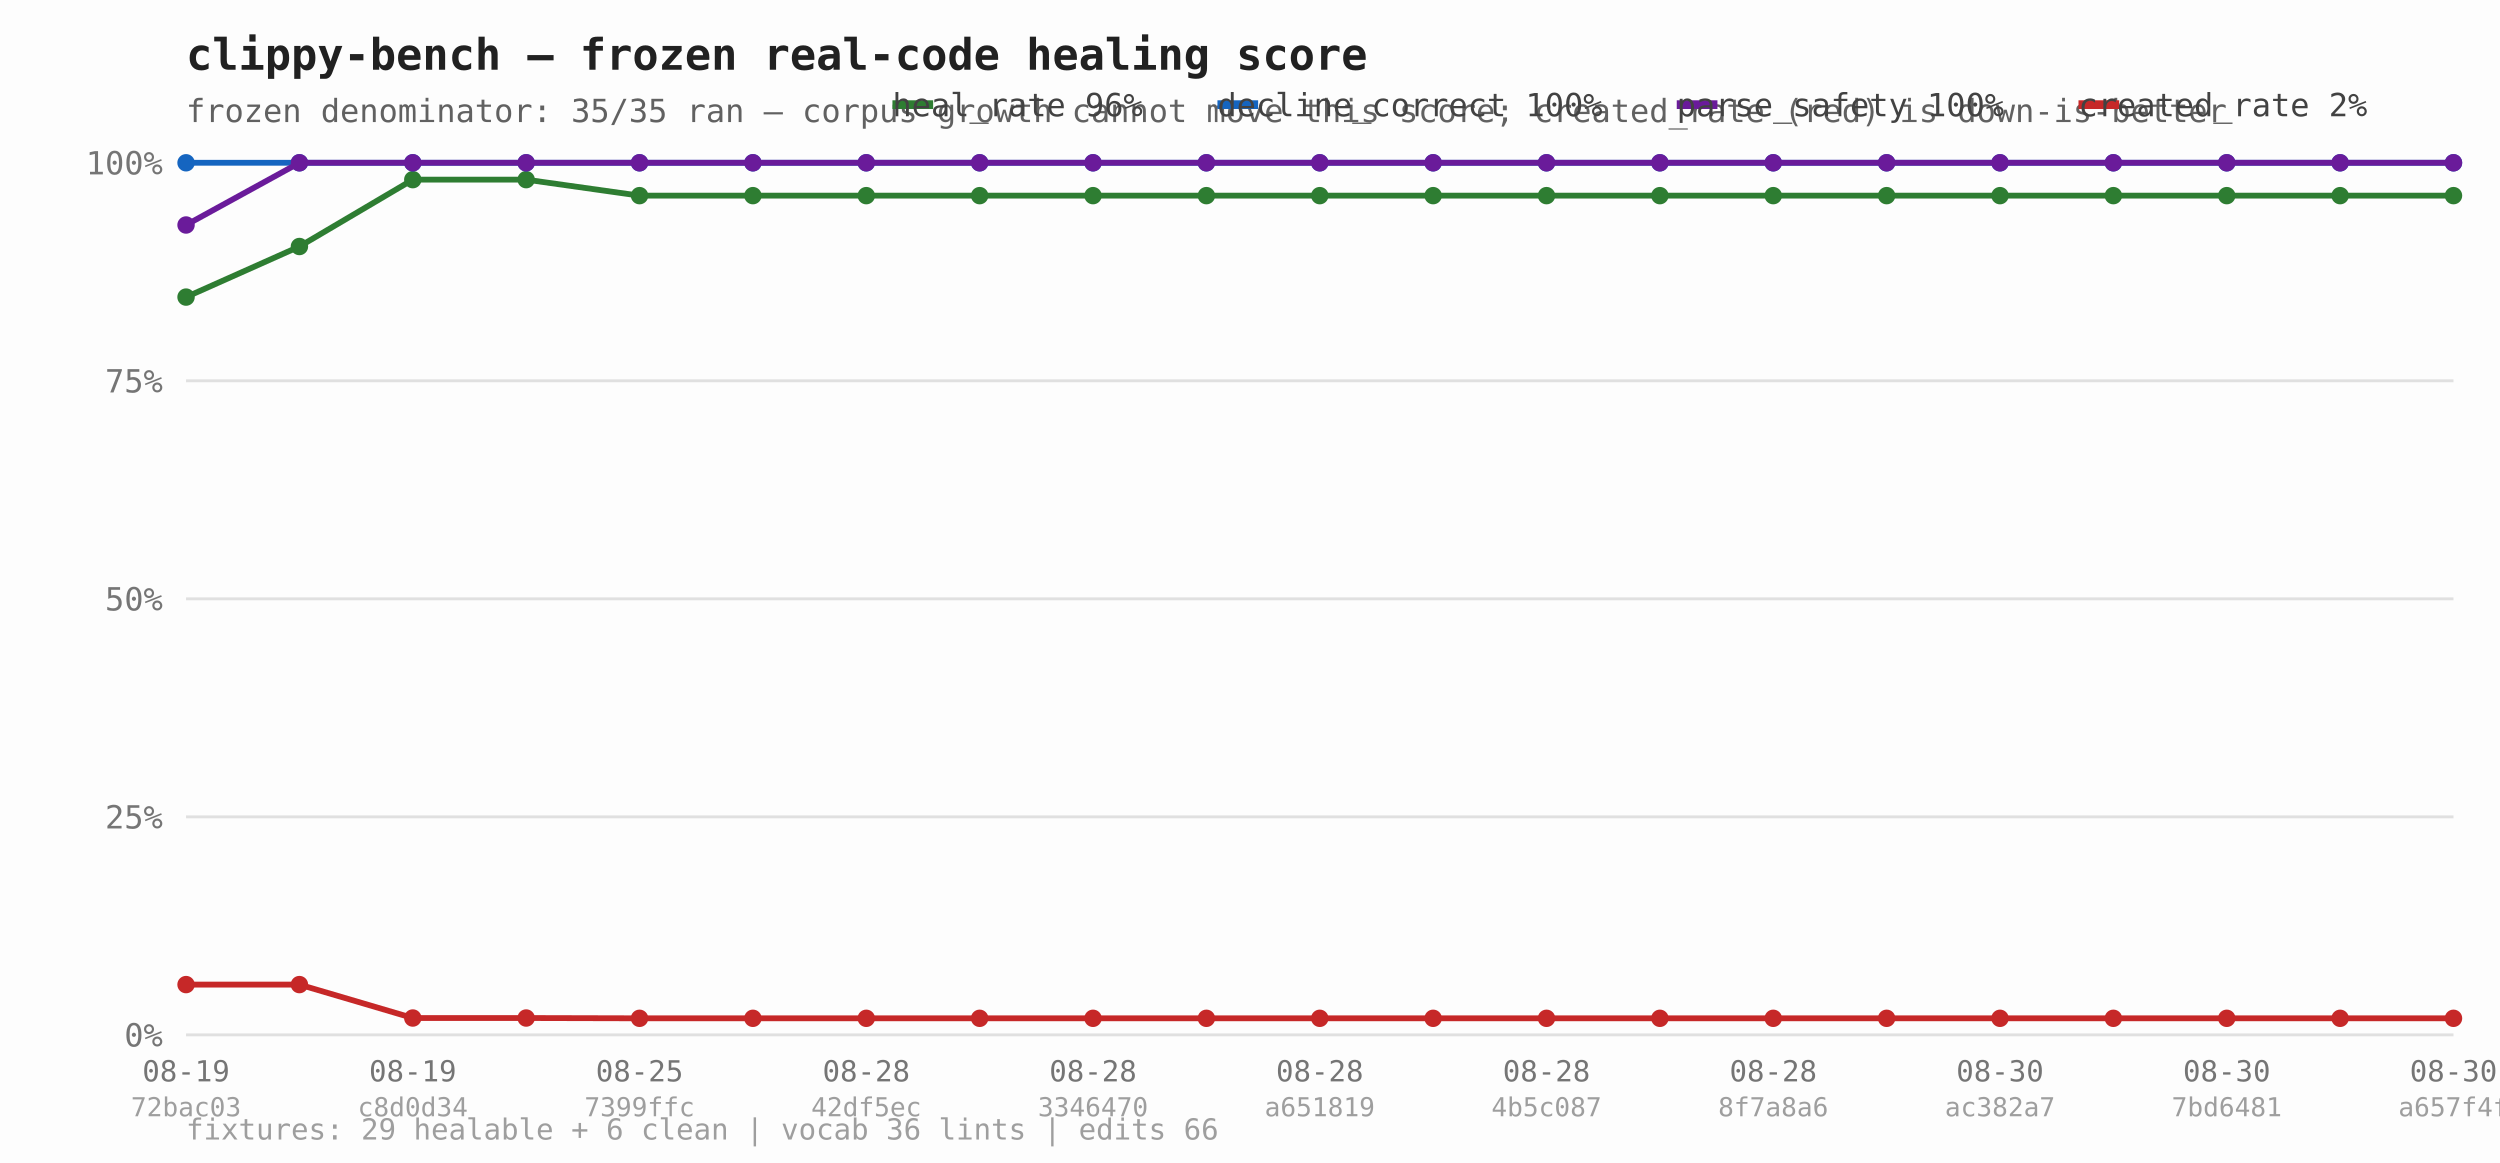
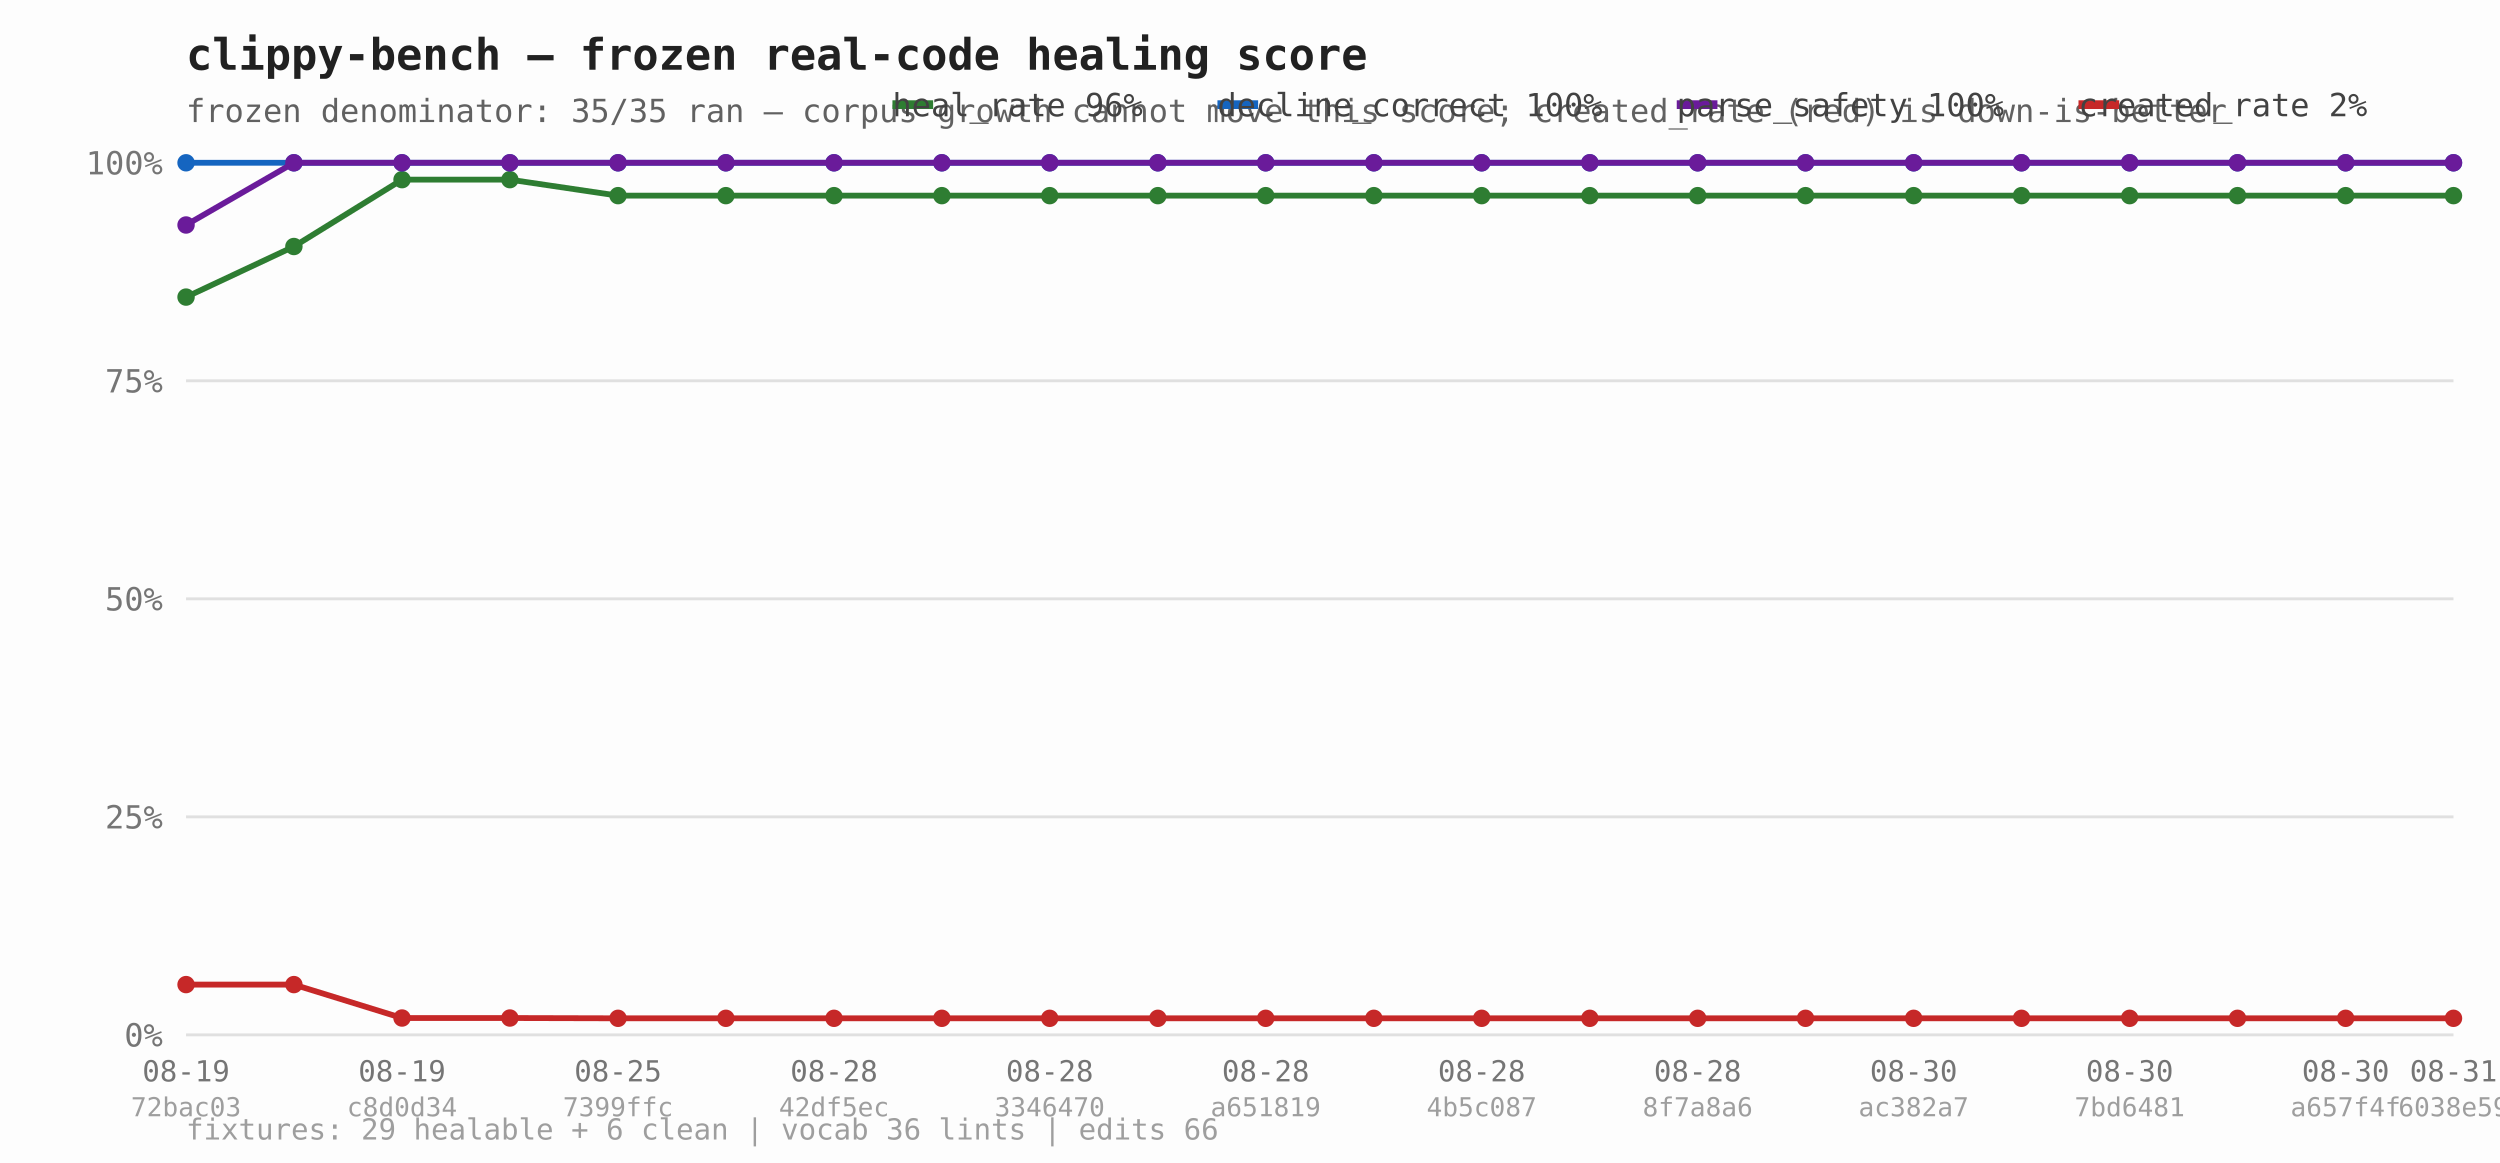
<svg xmlns="http://www.w3.org/2000/svg" width="860" height="400" viewBox="0 0 860 400" font-family="ui-monospace,Menlo,monospace">
  <rect width="100%" height="100%" fill="#fdfdfd" />
  <text x="64" y="24" font-size="15" font-weight="bold" fill="#212121">clippy-bench — frozen real-code healing score</text>
  <text x="64" y="42" font-size="11" fill="#616161">frozen denominator: 35/35 ran — corpus growth cannot move this score; created_rate (red) is down-is-better</text>
  <line x1="64" y1="356.0" x2="844" y2="356.0" stroke="#e0e0e0" stroke-width="1" />
  <text x="56" y="360.0" font-size="11" fill="#757575" text-anchor="end">0%</text>
  <line x1="64" y1="281.0" x2="844" y2="281.0" stroke="#e0e0e0" stroke-width="1" />
  <text x="56" y="285.0" font-size="11" fill="#757575" text-anchor="end">25%</text>
  <line x1="64" y1="206.0" x2="844" y2="206.0" stroke="#e0e0e0" stroke-width="1" />
  <text x="56" y="210.0" font-size="11" fill="#757575" text-anchor="end">50%</text>
  <line x1="64" y1="131.0" x2="844" y2="131.0" stroke="#e0e0e0" stroke-width="1" />
  <text x="56" y="135.0" font-size="11" fill="#757575" text-anchor="end">75%</text>
  <line x1="64" y1="56.0" x2="844" y2="56.0" stroke="#e0e0e0" stroke-width="1" />
  <text x="56" y="60.0" font-size="11" fill="#757575" text-anchor="end">100%</text>
  <line x1="715.0" y1="36" x2="729.0" y2="36" stroke="#c62828" stroke-width="3" />
  <text x="715.0" y="40" font-size="11" fill="#424242">created_rate 2%</text>
  <line x1="576.8" y1="36" x2="590.8" y2="36" stroke="#6a1b9a" stroke-width="3" />
  <text x="576.8" y="40" font-size="11" fill="#424242">parse_safety 100%</text>
  <line x1="418.8" y1="36" x2="432.8" y2="36" stroke="#1565c0" stroke-width="3" />
  <text x="418.8" y="40" font-size="11" fill="#424242">decline_correct 100%</text>
  <line x1="307.0" y1="36" x2="321.0" y2="36" stroke="#2e7d32" stroke-width="3" />
  <text x="307.0" y="40" font-size="11" fill="#424242">heal_rate 96%</text>
-   <path d="M 64.0 102.2 L 103.0 84.8 L 142.0 61.8 L 181.0 61.8 L 220.0 67.3 L 259.0 67.3 L 298.0 67.3 L 337.0 67.3 L 376.0 67.3 L 415.0 67.3 L 454.0 67.3 L 493.0 67.3 L 532.0 67.3 L 571.0 67.3 L 610.0 67.3 L 649.0 67.3 L 688.0 67.3 L 727.0 67.3 L 766.0 67.3 L 805.0 67.3 L 844.0 67.3" fill="none" stroke="#2e7d32" stroke-width="2" stroke-linejoin="round" stroke-linecap="round" />
+   <path d="M 64.0 102.2 L 101.1 84.8 L 138.3 61.8 L 175.4 61.8 L 212.6 67.3 L 249.7 67.3 L 286.9 67.3 L 324.0 67.3 L 361.1 67.3 L 398.3 67.3 L 435.4 67.3 L 472.6 67.3 L 509.7 67.3 L 546.9 67.3 L 584.0 67.3 L 621.1 67.3 L 658.3 67.3 L 695.4 67.3 L 732.6 67.3 L 769.7 67.3 L 806.9 67.3 L 844.0 67.3" fill="none" stroke="#2e7d32" stroke-width="2" stroke-linejoin="round" stroke-linecap="round" />
  <circle cx="64.0" cy="102.2" r="3" fill="#2e7d32" />
-   <circle cx="103.0" cy="84.8" r="3" fill="#2e7d32" />
-   <circle cx="142.0" cy="61.8" r="3" fill="#2e7d32" />
-   <circle cx="181.0" cy="61.8" r="3" fill="#2e7d32" />
-   <circle cx="220.0" cy="67.3" r="3" fill="#2e7d32" />
-   <circle cx="259.0" cy="67.3" r="3" fill="#2e7d32" />
-   <circle cx="298.0" cy="67.3" r="3" fill="#2e7d32" />
-   <circle cx="337.0" cy="67.3" r="3" fill="#2e7d32" />
-   <circle cx="376.0" cy="67.3" r="3" fill="#2e7d32" />
-   <circle cx="415.0" cy="67.3" r="3" fill="#2e7d32" />
-   <circle cx="454.0" cy="67.3" r="3" fill="#2e7d32" />
-   <circle cx="493.0" cy="67.3" r="3" fill="#2e7d32" />
-   <circle cx="532.0" cy="67.3" r="3" fill="#2e7d32" />
-   <circle cx="571.0" cy="67.3" r="3" fill="#2e7d32" />
-   <circle cx="610.0" cy="67.3" r="3" fill="#2e7d32" />
-   <circle cx="649.0" cy="67.3" r="3" fill="#2e7d32" />
-   <circle cx="688.0" cy="67.3" r="3" fill="#2e7d32" />
-   <circle cx="727.0" cy="67.3" r="3" fill="#2e7d32" />
-   <circle cx="766.0" cy="67.3" r="3" fill="#2e7d32" />
-   <circle cx="805.0" cy="67.3" r="3" fill="#2e7d32" />
+   <circle cx="101.1" cy="84.8" r="3" fill="#2e7d32" />
+   <circle cx="138.3" cy="61.8" r="3" fill="#2e7d32" />
+   <circle cx="175.4" cy="61.8" r="3" fill="#2e7d32" />
+   <circle cx="212.6" cy="67.3" r="3" fill="#2e7d32" />
+   <circle cx="249.7" cy="67.3" r="3" fill="#2e7d32" />
+   <circle cx="286.9" cy="67.3" r="3" fill="#2e7d32" />
+   <circle cx="324.0" cy="67.3" r="3" fill="#2e7d32" />
+   <circle cx="361.1" cy="67.3" r="3" fill="#2e7d32" />
+   <circle cx="398.3" cy="67.3" r="3" fill="#2e7d32" />
+   <circle cx="435.4" cy="67.3" r="3" fill="#2e7d32" />
+   <circle cx="472.6" cy="67.3" r="3" fill="#2e7d32" />
+   <circle cx="509.7" cy="67.3" r="3" fill="#2e7d32" />
+   <circle cx="546.9" cy="67.3" r="3" fill="#2e7d32" />
+   <circle cx="584.0" cy="67.3" r="3" fill="#2e7d32" />
+   <circle cx="621.1" cy="67.3" r="3" fill="#2e7d32" />
+   <circle cx="658.3" cy="67.3" r="3" fill="#2e7d32" />
+   <circle cx="695.4" cy="67.3" r="3" fill="#2e7d32" />
+   <circle cx="732.6" cy="67.3" r="3" fill="#2e7d32" />
+   <circle cx="769.7" cy="67.3" r="3" fill="#2e7d32" />
+   <circle cx="806.9" cy="67.3" r="3" fill="#2e7d32" />
  <circle cx="844.0" cy="67.3" r="3" fill="#2e7d32" />
-   <path d="M 64.0 56.0 L 103.0 56.0 L 142.0 56.0 L 181.0 56.0 L 220.0 56.0 L 259.0 56.0 L 298.0 56.0 L 337.0 56.0 L 376.0 56.0 L 415.0 56.0 L 454.0 56.0 L 493.0 56.0 L 532.0 56.0 L 571.0 56.0 L 610.0 56.0 L 649.0 56.0 L 688.0 56.0 L 727.0 56.0 L 766.0 56.0 L 805.0 56.0 L 844.0 56.0" fill="none" stroke="#1565c0" stroke-width="2" stroke-linejoin="round" stroke-linecap="round" />
+   <path d="M 64.0 56.0 L 101.1 56.0 L 138.3 56.0 L 175.4 56.0 L 212.6 56.0 L 249.7 56.0 L 286.9 56.0 L 324.0 56.0 L 361.1 56.0 L 398.3 56.0 L 435.4 56.0 L 472.6 56.0 L 509.7 56.0 L 546.9 56.0 L 584.0 56.0 L 621.1 56.0 L 658.3 56.0 L 695.4 56.0 L 732.6 56.0 L 769.7 56.0 L 806.9 56.0 L 844.0 56.0" fill="none" stroke="#1565c0" stroke-width="2" stroke-linejoin="round" stroke-linecap="round" />
  <circle cx="64.0" cy="56.0" r="3" fill="#1565c0" />
-   <circle cx="103.0" cy="56.0" r="3" fill="#1565c0" />
-   <circle cx="142.0" cy="56.0" r="3" fill="#1565c0" />
-   <circle cx="181.0" cy="56.0" r="3" fill="#1565c0" />
-   <circle cx="220.0" cy="56.0" r="3" fill="#1565c0" />
-   <circle cx="259.0" cy="56.0" r="3" fill="#1565c0" />
-   <circle cx="298.0" cy="56.0" r="3" fill="#1565c0" />
-   <circle cx="337.0" cy="56.0" r="3" fill="#1565c0" />
-   <circle cx="376.0" cy="56.0" r="3" fill="#1565c0" />
-   <circle cx="415.0" cy="56.0" r="3" fill="#1565c0" />
-   <circle cx="454.0" cy="56.0" r="3" fill="#1565c0" />
-   <circle cx="493.0" cy="56.0" r="3" fill="#1565c0" />
-   <circle cx="532.0" cy="56.0" r="3" fill="#1565c0" />
-   <circle cx="571.0" cy="56.0" r="3" fill="#1565c0" />
-   <circle cx="610.0" cy="56.0" r="3" fill="#1565c0" />
-   <circle cx="649.0" cy="56.0" r="3" fill="#1565c0" />
-   <circle cx="688.0" cy="56.0" r="3" fill="#1565c0" />
-   <circle cx="727.0" cy="56.0" r="3" fill="#1565c0" />
-   <circle cx="766.0" cy="56.0" r="3" fill="#1565c0" />
-   <circle cx="805.0" cy="56.0" r="3" fill="#1565c0" />
+   <circle cx="101.1" cy="56.0" r="3" fill="#1565c0" />
+   <circle cx="138.3" cy="56.0" r="3" fill="#1565c0" />
+   <circle cx="175.4" cy="56.0" r="3" fill="#1565c0" />
+   <circle cx="212.6" cy="56.0" r="3" fill="#1565c0" />
+   <circle cx="249.7" cy="56.0" r="3" fill="#1565c0" />
+   <circle cx="286.9" cy="56.0" r="3" fill="#1565c0" />
+   <circle cx="324.0" cy="56.0" r="3" fill="#1565c0" />
+   <circle cx="361.1" cy="56.0" r="3" fill="#1565c0" />
+   <circle cx="398.3" cy="56.0" r="3" fill="#1565c0" />
+   <circle cx="435.4" cy="56.0" r="3" fill="#1565c0" />
+   <circle cx="472.6" cy="56.0" r="3" fill="#1565c0" />
+   <circle cx="509.7" cy="56.0" r="3" fill="#1565c0" />
+   <circle cx="546.9" cy="56.0" r="3" fill="#1565c0" />
+   <circle cx="584.0" cy="56.0" r="3" fill="#1565c0" />
+   <circle cx="621.1" cy="56.0" r="3" fill="#1565c0" />
+   <circle cx="658.3" cy="56.0" r="3" fill="#1565c0" />
+   <circle cx="695.4" cy="56.0" r="3" fill="#1565c0" />
+   <circle cx="732.6" cy="56.0" r="3" fill="#1565c0" />
+   <circle cx="769.7" cy="56.0" r="3" fill="#1565c0" />
+   <circle cx="806.9" cy="56.0" r="3" fill="#1565c0" />
  <circle cx="844.0" cy="56.0" r="3" fill="#1565c0" />
-   <path d="M 64.0 77.4 L 103.0 56.0 L 142.0 56.0 L 181.0 56.0 L 220.0 56.0 L 259.0 56.0 L 298.0 56.0 L 337.0 56.0 L 376.0 56.0 L 415.0 56.0 L 454.0 56.0 L 493.0 56.0 L 532.0 56.0 L 571.0 56.0 L 610.0 56.0 L 649.0 56.0 L 688.0 56.0 L 727.0 56.0 L 766.0 56.0 L 805.0 56.0 L 844.0 56.0" fill="none" stroke="#6a1b9a" stroke-width="2" stroke-linejoin="round" stroke-linecap="round" />
+   <path d="M 64.0 77.4 L 101.1 56.0 L 138.3 56.0 L 175.4 56.0 L 212.6 56.0 L 249.7 56.0 L 286.9 56.0 L 324.0 56.0 L 361.1 56.0 L 398.3 56.0 L 435.4 56.0 L 472.6 56.0 L 509.7 56.0 L 546.9 56.0 L 584.0 56.0 L 621.1 56.0 L 658.3 56.0 L 695.4 56.0 L 732.6 56.0 L 769.7 56.0 L 806.9 56.0 L 844.0 56.0" fill="none" stroke="#6a1b9a" stroke-width="2" stroke-linejoin="round" stroke-linecap="round" />
  <circle cx="64.0" cy="77.4" r="3" fill="#6a1b9a" />
-   <circle cx="103.0" cy="56.0" r="3" fill="#6a1b9a" />
-   <circle cx="142.0" cy="56.0" r="3" fill="#6a1b9a" />
-   <circle cx="181.0" cy="56.0" r="3" fill="#6a1b9a" />
-   <circle cx="220.0" cy="56.0" r="3" fill="#6a1b9a" />
-   <circle cx="259.0" cy="56.0" r="3" fill="#6a1b9a" />
-   <circle cx="298.0" cy="56.0" r="3" fill="#6a1b9a" />
-   <circle cx="337.0" cy="56.0" r="3" fill="#6a1b9a" />
-   <circle cx="376.0" cy="56.0" r="3" fill="#6a1b9a" />
-   <circle cx="415.0" cy="56.0" r="3" fill="#6a1b9a" />
-   <circle cx="454.0" cy="56.0" r="3" fill="#6a1b9a" />
-   <circle cx="493.0" cy="56.0" r="3" fill="#6a1b9a" />
-   <circle cx="532.0" cy="56.0" r="3" fill="#6a1b9a" />
-   <circle cx="571.0" cy="56.0" r="3" fill="#6a1b9a" />
-   <circle cx="610.0" cy="56.0" r="3" fill="#6a1b9a" />
-   <circle cx="649.0" cy="56.0" r="3" fill="#6a1b9a" />
-   <circle cx="688.0" cy="56.0" r="3" fill="#6a1b9a" />
-   <circle cx="727.0" cy="56.0" r="3" fill="#6a1b9a" />
-   <circle cx="766.0" cy="56.0" r="3" fill="#6a1b9a" />
-   <circle cx="805.0" cy="56.0" r="3" fill="#6a1b9a" />
+   <circle cx="101.1" cy="56.0" r="3" fill="#6a1b9a" />
+   <circle cx="138.3" cy="56.0" r="3" fill="#6a1b9a" />
+   <circle cx="175.4" cy="56.0" r="3" fill="#6a1b9a" />
+   <circle cx="212.6" cy="56.0" r="3" fill="#6a1b9a" />
+   <circle cx="249.7" cy="56.0" r="3" fill="#6a1b9a" />
+   <circle cx="286.9" cy="56.0" r="3" fill="#6a1b9a" />
+   <circle cx="324.0" cy="56.0" r="3" fill="#6a1b9a" />
+   <circle cx="361.1" cy="56.0" r="3" fill="#6a1b9a" />
+   <circle cx="398.3" cy="56.0" r="3" fill="#6a1b9a" />
+   <circle cx="435.4" cy="56.0" r="3" fill="#6a1b9a" />
+   <circle cx="472.6" cy="56.0" r="3" fill="#6a1b9a" />
+   <circle cx="509.7" cy="56.0" r="3" fill="#6a1b9a" />
+   <circle cx="546.9" cy="56.0" r="3" fill="#6a1b9a" />
+   <circle cx="584.0" cy="56.0" r="3" fill="#6a1b9a" />
+   <circle cx="621.1" cy="56.0" r="3" fill="#6a1b9a" />
+   <circle cx="658.3" cy="56.0" r="3" fill="#6a1b9a" />
+   <circle cx="695.4" cy="56.0" r="3" fill="#6a1b9a" />
+   <circle cx="732.6" cy="56.0" r="3" fill="#6a1b9a" />
+   <circle cx="769.7" cy="56.0" r="3" fill="#6a1b9a" />
+   <circle cx="806.9" cy="56.0" r="3" fill="#6a1b9a" />
  <circle cx="844.0" cy="56.0" r="3" fill="#6a1b9a" />
-   <path d="M 64.0 338.7 L 103.0 338.7 L 142.0 350.2 L 181.0 350.2 L 220.0 350.3 L 259.0 350.3 L 298.0 350.3 L 337.0 350.3 L 376.0 350.3 L 415.0 350.3 L 454.0 350.3 L 493.0 350.3 L 532.0 350.3 L 571.0 350.3 L 610.0 350.3 L 649.0 350.3 L 688.0 350.3 L 727.0 350.3 L 766.0 350.3 L 805.0 350.3 L 844.0 350.3" fill="none" stroke="#c62828" stroke-width="2" stroke-linejoin="round" stroke-linecap="round" />
+   <path d="M 64.0 338.7 L 101.1 338.7 L 138.3 350.2 L 175.4 350.2 L 212.6 350.3 L 249.7 350.3 L 286.9 350.3 L 324.0 350.3 L 361.1 350.3 L 398.3 350.3 L 435.4 350.3 L 472.6 350.3 L 509.7 350.3 L 546.9 350.3 L 584.0 350.3 L 621.1 350.3 L 658.3 350.3 L 695.4 350.3 L 732.6 350.3 L 769.7 350.3 L 806.9 350.3 L 844.0 350.3" fill="none" stroke="#c62828" stroke-width="2" stroke-linejoin="round" stroke-linecap="round" />
  <circle cx="64.0" cy="338.7" r="3" fill="#c62828" />
-   <circle cx="103.0" cy="338.7" r="3" fill="#c62828" />
-   <circle cx="142.0" cy="350.2" r="3" fill="#c62828" />
-   <circle cx="181.0" cy="350.2" r="3" fill="#c62828" />
-   <circle cx="220.0" cy="350.3" r="3" fill="#c62828" />
-   <circle cx="259.0" cy="350.3" r="3" fill="#c62828" />
-   <circle cx="298.0" cy="350.3" r="3" fill="#c62828" />
-   <circle cx="337.0" cy="350.3" r="3" fill="#c62828" />
-   <circle cx="376.0" cy="350.3" r="3" fill="#c62828" />
-   <circle cx="415.0" cy="350.3" r="3" fill="#c62828" />
-   <circle cx="454.0" cy="350.3" r="3" fill="#c62828" />
-   <circle cx="493.0" cy="350.3" r="3" fill="#c62828" />
-   <circle cx="532.0" cy="350.3" r="3" fill="#c62828" />
-   <circle cx="571.0" cy="350.3" r="3" fill="#c62828" />
-   <circle cx="610.0" cy="350.3" r="3" fill="#c62828" />
-   <circle cx="649.0" cy="350.3" r="3" fill="#c62828" />
-   <circle cx="688.0" cy="350.3" r="3" fill="#c62828" />
-   <circle cx="727.0" cy="350.3" r="3" fill="#c62828" />
-   <circle cx="766.0" cy="350.3" r="3" fill="#c62828" />
-   <circle cx="805.0" cy="350.3" r="3" fill="#c62828" />
+   <circle cx="101.1" cy="338.7" r="3" fill="#c62828" />
+   <circle cx="138.3" cy="350.2" r="3" fill="#c62828" />
+   <circle cx="175.4" cy="350.2" r="3" fill="#c62828" />
+   <circle cx="212.6" cy="350.3" r="3" fill="#c62828" />
+   <circle cx="249.7" cy="350.3" r="3" fill="#c62828" />
+   <circle cx="286.9" cy="350.3" r="3" fill="#c62828" />
+   <circle cx="324.0" cy="350.3" r="3" fill="#c62828" />
+   <circle cx="361.1" cy="350.3" r="3" fill="#c62828" />
+   <circle cx="398.3" cy="350.3" r="3" fill="#c62828" />
+   <circle cx="435.4" cy="350.3" r="3" fill="#c62828" />
+   <circle cx="472.6" cy="350.3" r="3" fill="#c62828" />
+   <circle cx="509.7" cy="350.3" r="3" fill="#c62828" />
+   <circle cx="546.9" cy="350.3" r="3" fill="#c62828" />
+   <circle cx="584.0" cy="350.3" r="3" fill="#c62828" />
+   <circle cx="621.1" cy="350.3" r="3" fill="#c62828" />
+   <circle cx="658.3" cy="350.3" r="3" fill="#c62828" />
+   <circle cx="695.4" cy="350.3" r="3" fill="#c62828" />
+   <circle cx="732.6" cy="350.3" r="3" fill="#c62828" />
+   <circle cx="769.7" cy="350.3" r="3" fill="#c62828" />
+   <circle cx="806.9" cy="350.3" r="3" fill="#c62828" />
  <circle cx="844.0" cy="350.3" r="3" fill="#c62828" />
  <text x="64.0" y="372.0" font-size="10" fill="#757575" text-anchor="middle">08-19</text>
  <text x="64.0" y="384.0" font-size="9" fill="#9e9e9e" text-anchor="middle">72bac03</text>
-   <text x="142.0" y="372.0" font-size="10" fill="#757575" text-anchor="middle">08-19</text>
-   <text x="142.0" y="384.0" font-size="9" fill="#9e9e9e" text-anchor="middle">c8d0d34</text>
-   <text x="220.0" y="372.0" font-size="10" fill="#757575" text-anchor="middle">08-25</text>
-   <text x="220.0" y="384.0" font-size="9" fill="#9e9e9e" text-anchor="middle">7399ffc</text>
-   <text x="298.0" y="372.0" font-size="10" fill="#757575" text-anchor="middle">08-28</text>
-   <text x="298.0" y="384.0" font-size="9" fill="#9e9e9e" text-anchor="middle">42df5ec</text>
-   <text x="376.0" y="372.0" font-size="10" fill="#757575" text-anchor="middle">08-28</text>
-   <text x="376.0" y="384.0" font-size="9" fill="#9e9e9e" text-anchor="middle">3346470</text>
-   <text x="454.0" y="372.0" font-size="10" fill="#757575" text-anchor="middle">08-28</text>
-   <text x="454.0" y="384.0" font-size="9" fill="#9e9e9e" text-anchor="middle">a651819</text>
-   <text x="532.0" y="372.0" font-size="10" fill="#757575" text-anchor="middle">08-28</text>
-   <text x="532.0" y="384.0" font-size="9" fill="#9e9e9e" text-anchor="middle">4b5c087</text>
-   <text x="610.0" y="372.0" font-size="10" fill="#757575" text-anchor="middle">08-28</text>
-   <text x="610.0" y="384.0" font-size="9" fill="#9e9e9e" text-anchor="middle">8f7a8a6</text>
-   <text x="688.0" y="372.0" font-size="10" fill="#757575" text-anchor="middle">08-30</text>
-   <text x="688.0" y="384.0" font-size="9" fill="#9e9e9e" text-anchor="middle">ac382a7</text>
-   <text x="766.0" y="372.0" font-size="10" fill="#757575" text-anchor="middle">08-30</text>
-   <text x="766.0" y="384.0" font-size="9" fill="#9e9e9e" text-anchor="middle">7bd6481</text>
-   <text x="844.0" y="372.0" font-size="10" fill="#757575" text-anchor="middle">08-30</text>
-   <text x="844.0" y="384.0" font-size="9" fill="#9e9e9e" text-anchor="middle">a657f4f</text>
+   <text x="138.3" y="372.0" font-size="10" fill="#757575" text-anchor="middle">08-19</text>
+   <text x="138.3" y="384.0" font-size="9" fill="#9e9e9e" text-anchor="middle">c8d0d34</text>
+   <text x="212.6" y="372.0" font-size="10" fill="#757575" text-anchor="middle">08-25</text>
+   <text x="212.6" y="384.0" font-size="9" fill="#9e9e9e" text-anchor="middle">7399ffc</text>
+   <text x="286.9" y="372.0" font-size="10" fill="#757575" text-anchor="middle">08-28</text>
+   <text x="286.9" y="384.0" font-size="9" fill="#9e9e9e" text-anchor="middle">42df5ec</text>
+   <text x="361.1" y="372.0" font-size="10" fill="#757575" text-anchor="middle">08-28</text>
+   <text x="361.1" y="384.0" font-size="9" fill="#9e9e9e" text-anchor="middle">3346470</text>
+   <text x="435.4" y="372.0" font-size="10" fill="#757575" text-anchor="middle">08-28</text>
+   <text x="435.4" y="384.0" font-size="9" fill="#9e9e9e" text-anchor="middle">a651819</text>
+   <text x="509.7" y="372.0" font-size="10" fill="#757575" text-anchor="middle">08-28</text>
+   <text x="509.7" y="384.0" font-size="9" fill="#9e9e9e" text-anchor="middle">4b5c087</text>
+   <text x="584.0" y="372.0" font-size="10" fill="#757575" text-anchor="middle">08-28</text>
+   <text x="584.0" y="384.0" font-size="9" fill="#9e9e9e" text-anchor="middle">8f7a8a6</text>
+   <text x="658.3" y="372.0" font-size="10" fill="#757575" text-anchor="middle">08-30</text>
+   <text x="658.3" y="384.0" font-size="9" fill="#9e9e9e" text-anchor="middle">ac382a7</text>
+   <text x="732.6" y="372.0" font-size="10" fill="#757575" text-anchor="middle">08-30</text>
+   <text x="732.6" y="384.0" font-size="9" fill="#9e9e9e" text-anchor="middle">7bd6481</text>
+   <text x="806.9" y="372.0" font-size="10" fill="#757575" text-anchor="middle">08-30</text>
+   <text x="806.9" y="384.0" font-size="9" fill="#9e9e9e" text-anchor="middle">a657f4f</text>
+   <text x="844.0" y="372.0" font-size="10" fill="#757575" text-anchor="middle">08-31</text>
+   <text x="844.0" y="384.0" font-size="9" fill="#9e9e9e" text-anchor="middle">6038e59</text>
  <text x="64" y="392.0" font-size="10" fill="#9e9e9e">fixtures: 29 healable + 6 clean | vocab 36 lints | edits 66</text>
</svg>
